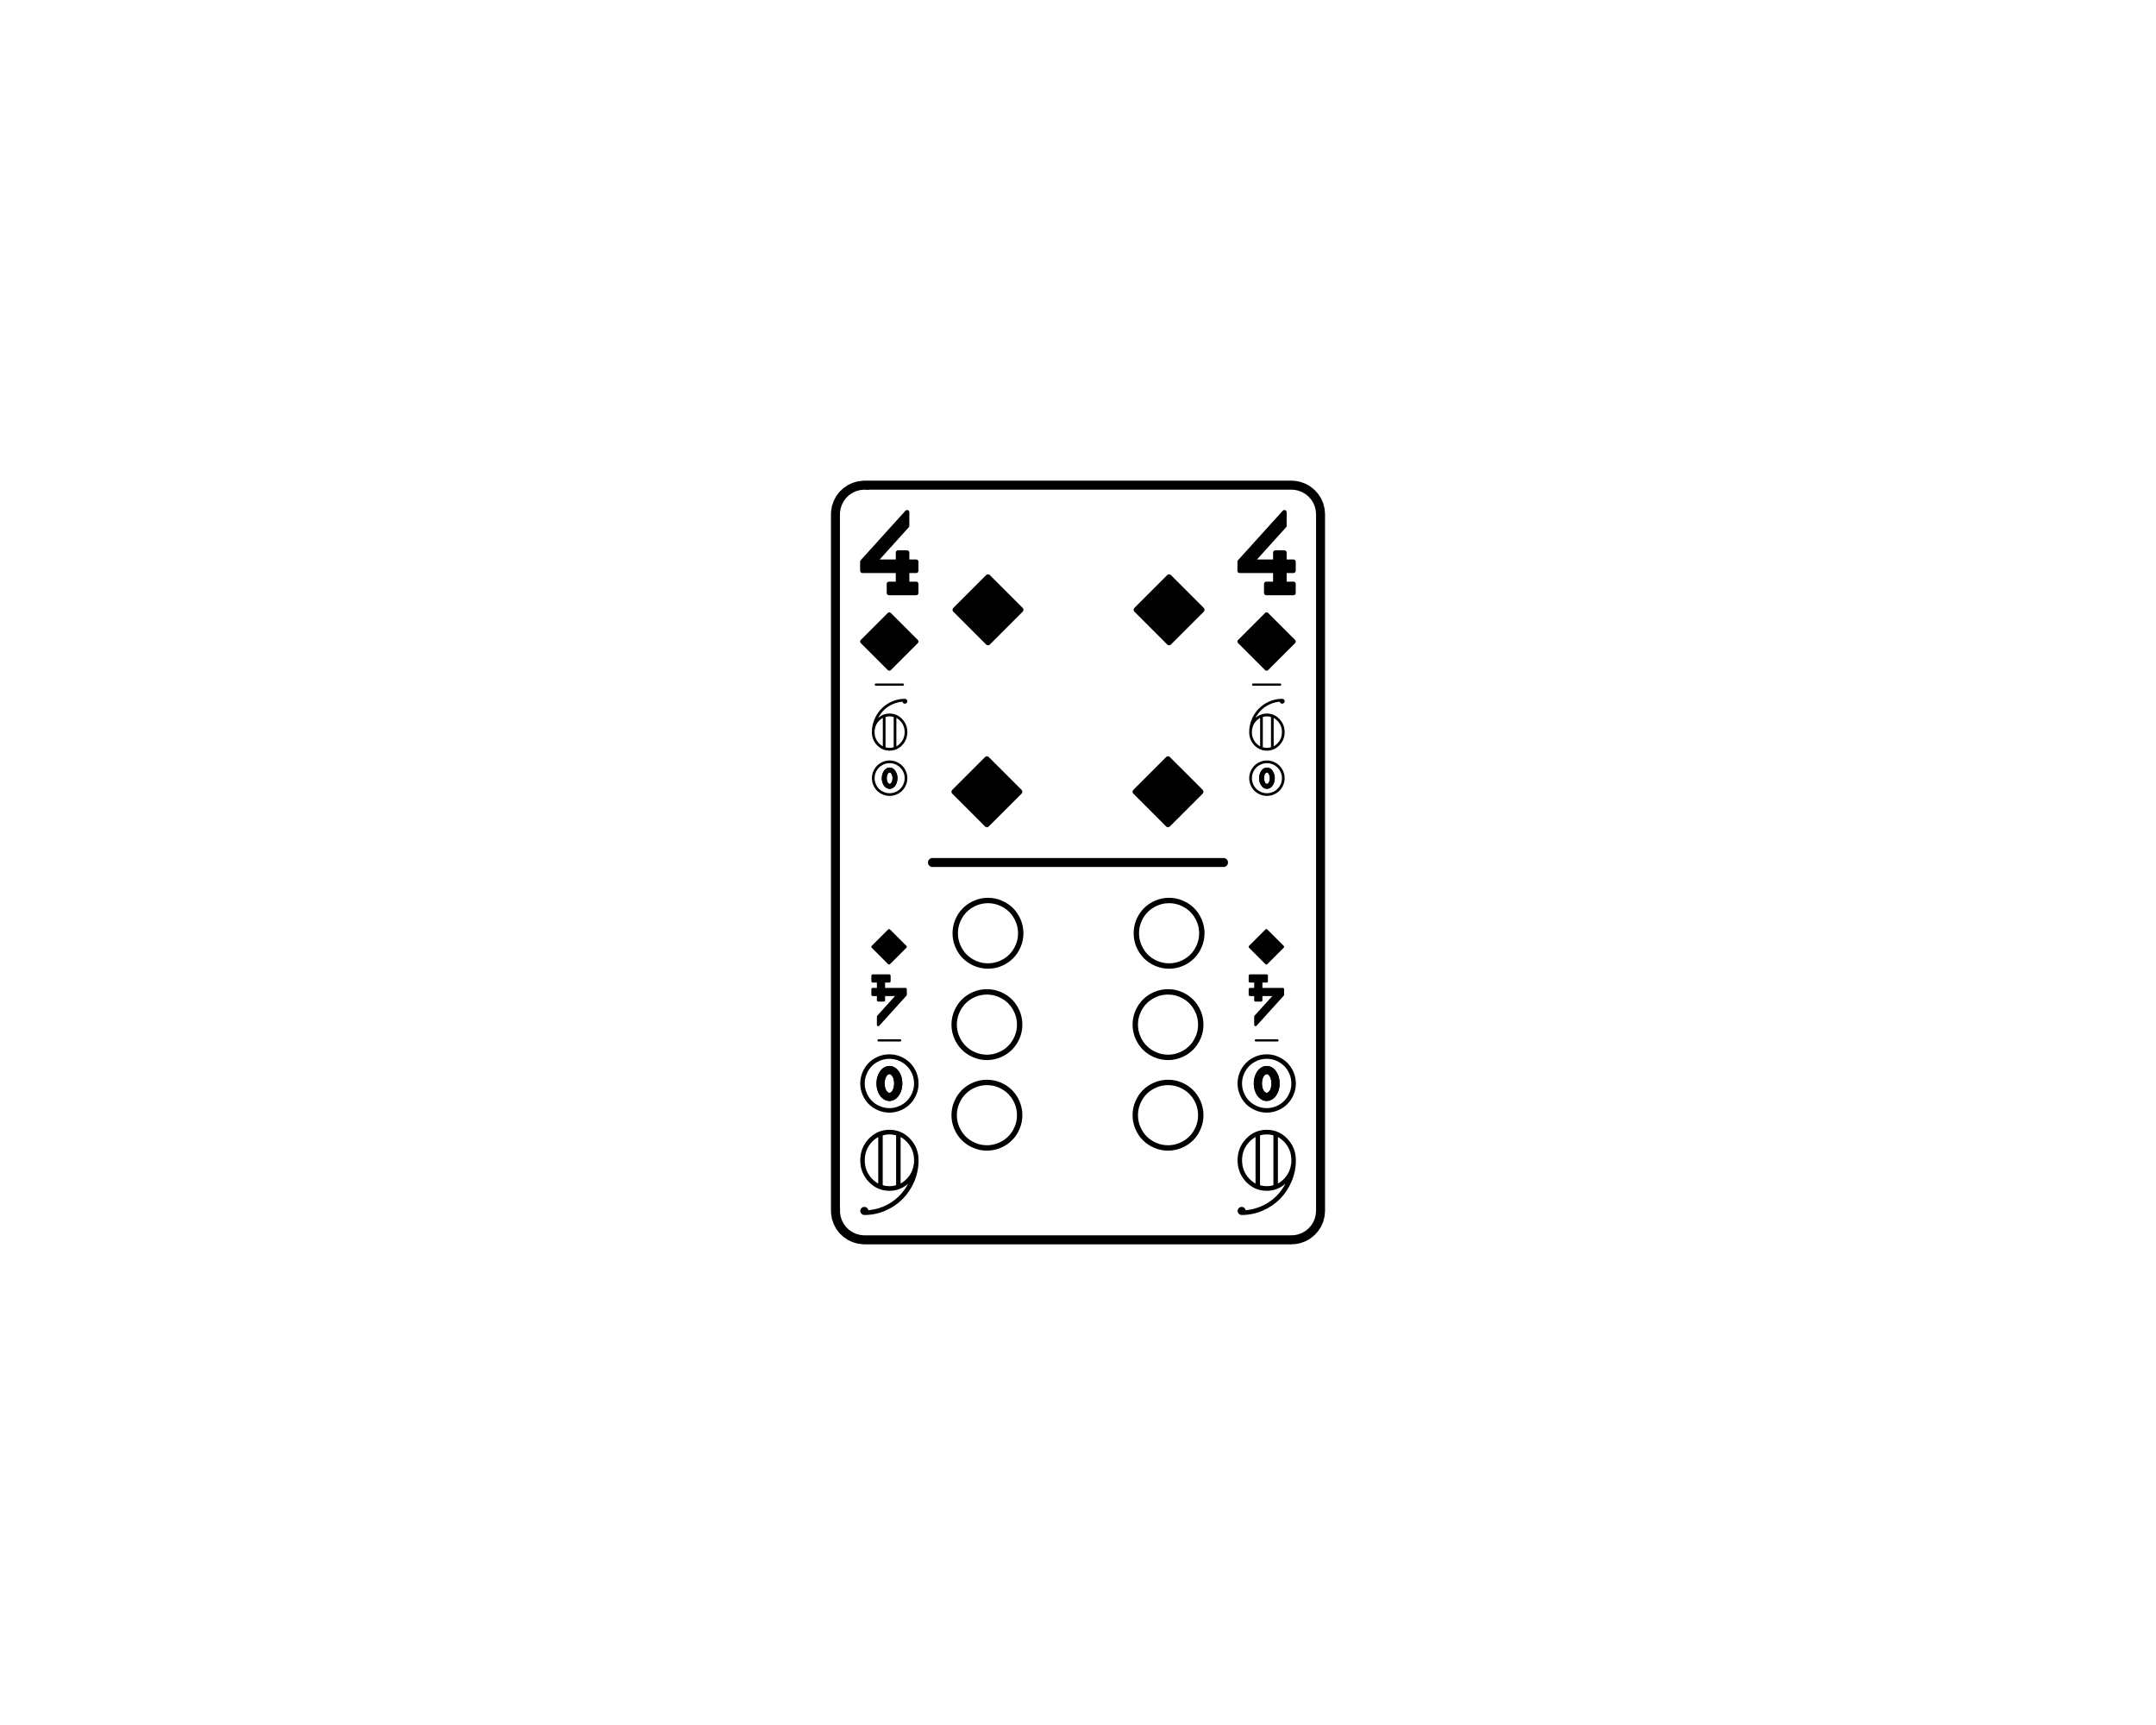
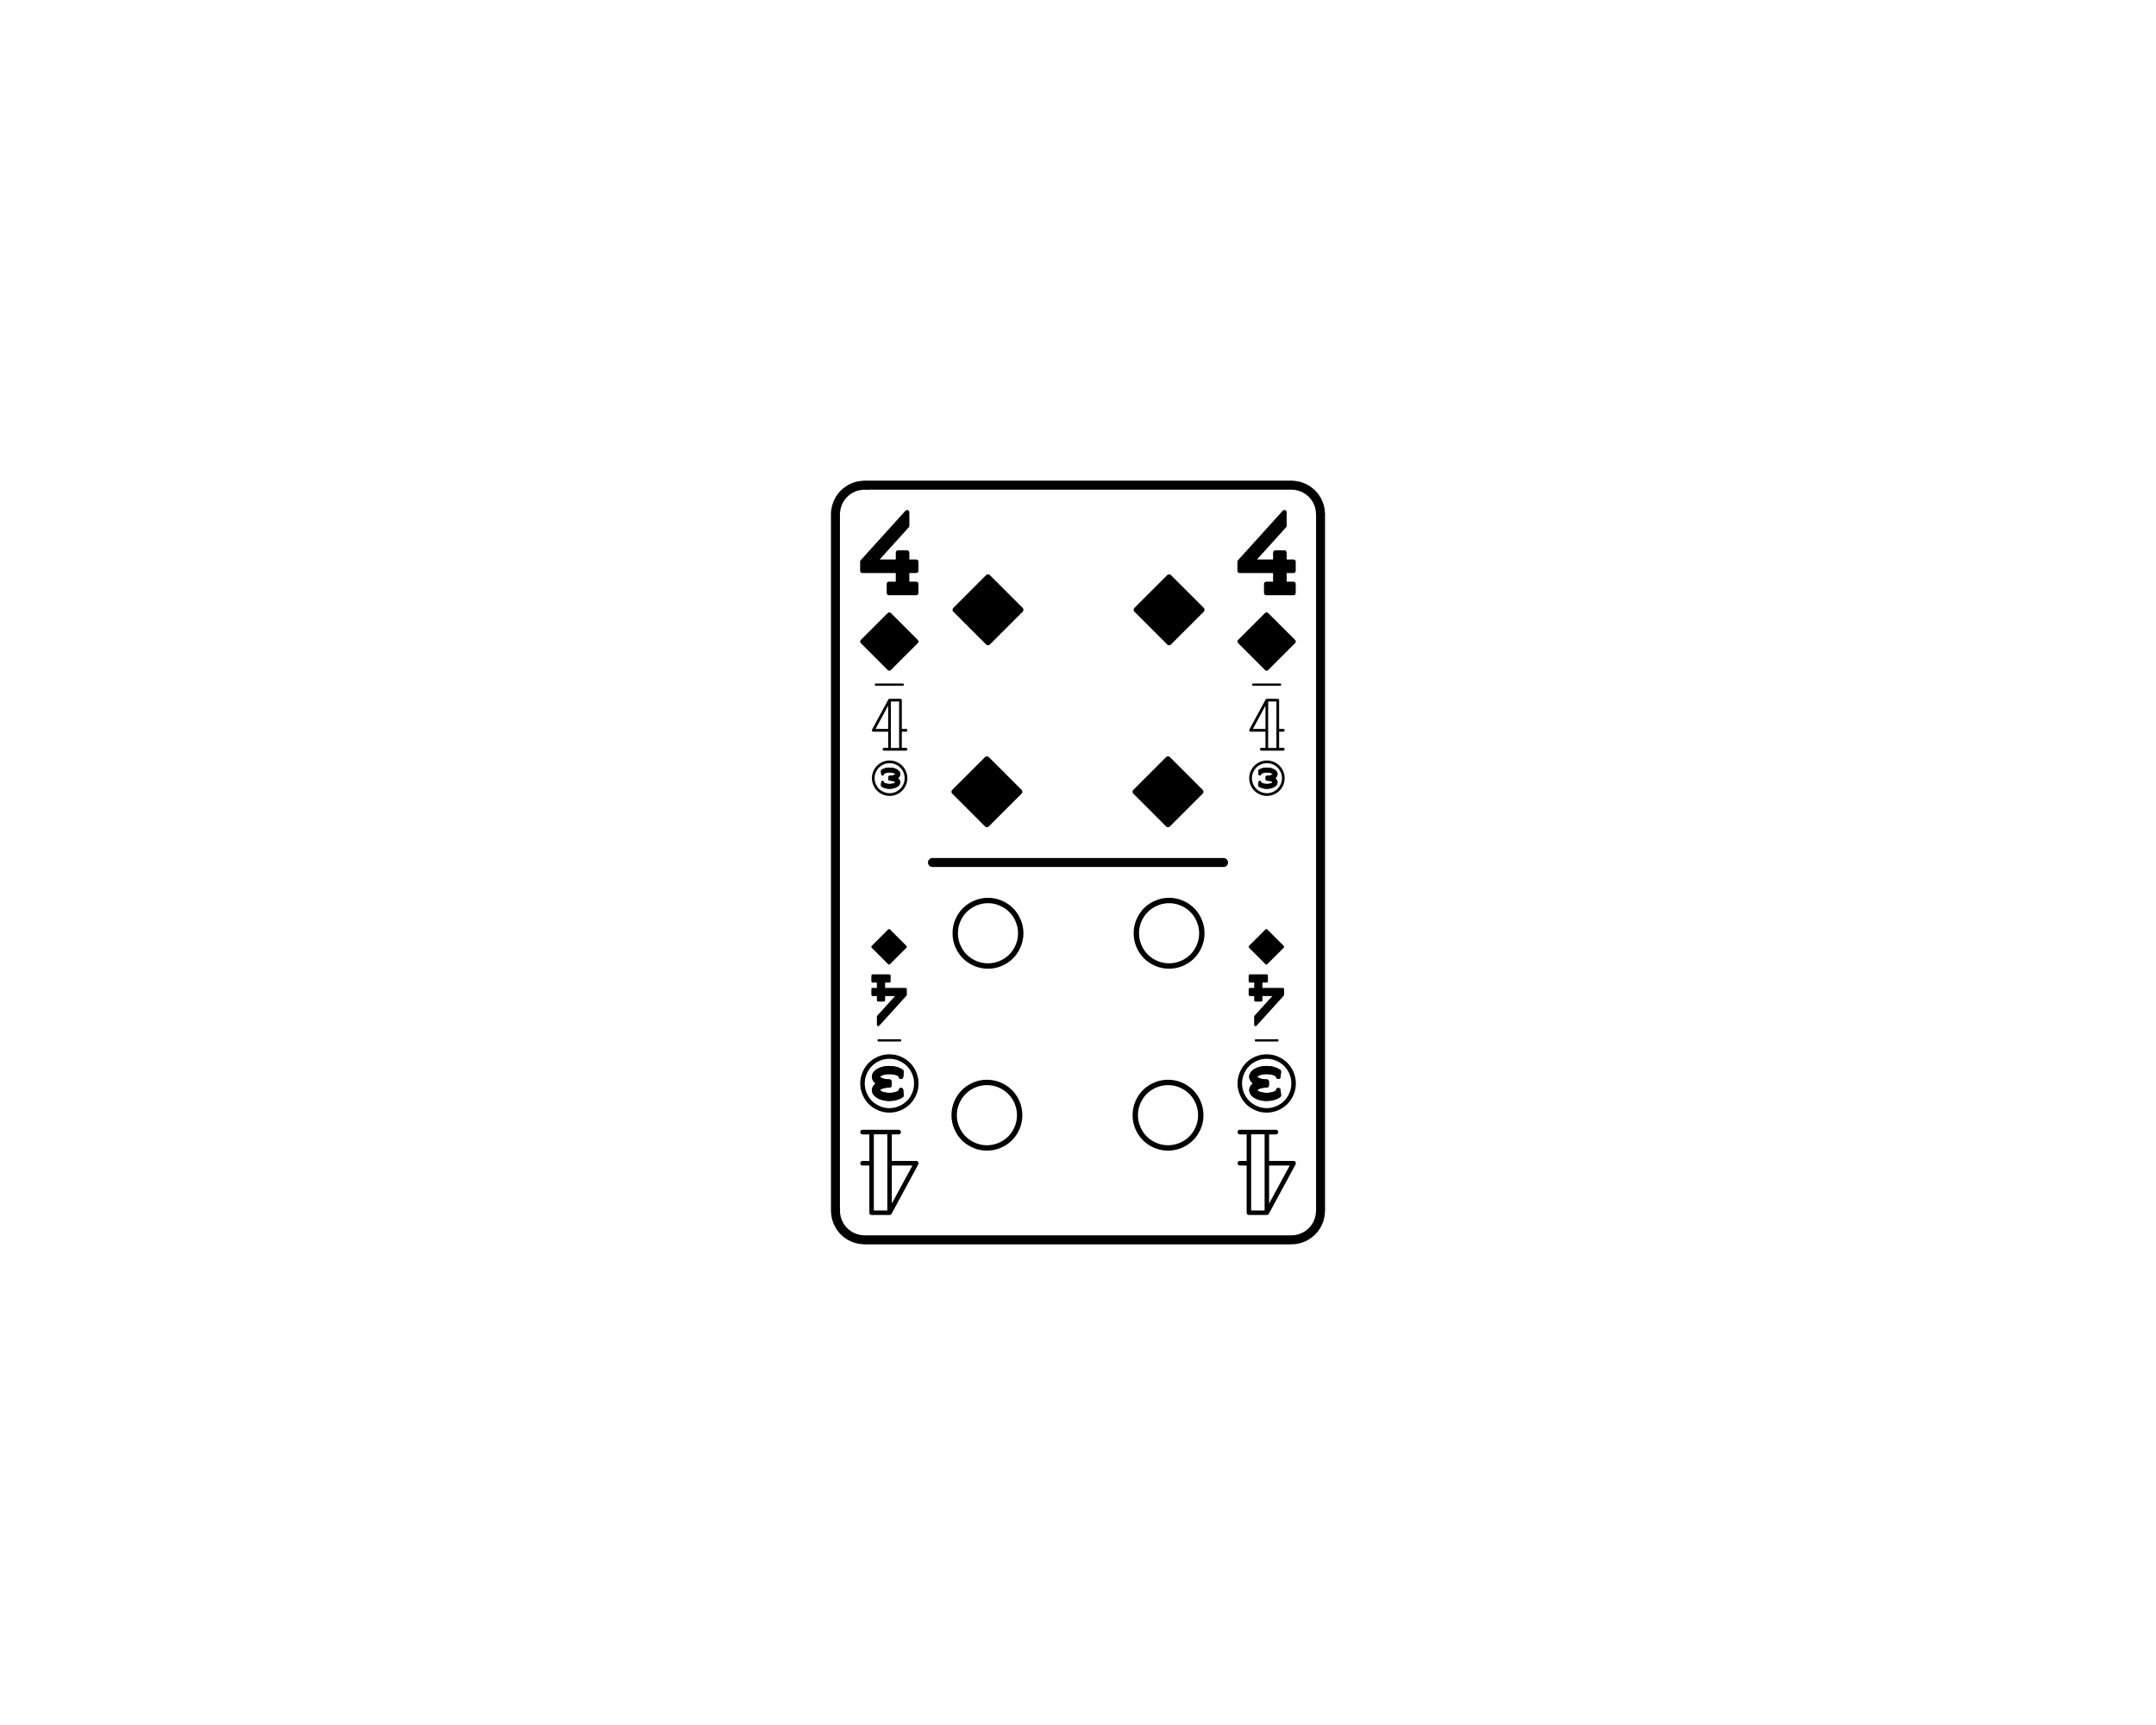
<svg xmlns="http://www.w3.org/2000/svg" width="720.00pt" height="576.00pt" viewBox="0 0 720.00 576.00">
  <g class="svglite">
    <defs>
      <style type="text/css">
    .svglite line, .svglite polyline, .svglite polygon, .svglite path, .svglite rect, .svglite circle {
      fill: none;
      stroke: #000000;
      stroke-linecap: round;
      stroke-linejoin: round;
      stroke-miterlimit: 10.00;
    }
    .svglite text {
      white-space: pre;
    }
    .svglite g.glyphgroup path {
      fill: inherit;
      stroke: none;
    }
  </style>
    </defs>
    <rect width="100%" height="100%" style="stroke: none; fill: #FFFFFF;" />
    <defs>
      <clipPath id="cpMC4wMHw3MjAuMDB8MC4wMHw1NzYuMDA=">
        <rect x="0.00" y="0.00" width="720.00" height="576.00" />
      </clipPath>
    </defs>
    <g clip-path="url(#cpMC4wMHw3MjAuMDB8MC4wMHw1NzYuMDA=)">
      <polygon points="288.72,414.00 431.28,414.00 430.89,413.99 432.45,413.93 433.98,413.62 435.45,413.06 436.80,412.28 438.01,411.29 439.05,410.12 439.89,408.80 440.50,407.36 440.87,405.84 441.00,404.28 441.00,404.28 441.00,171.72 441.00,171.72 440.87,170.16 440.50,168.64 439.89,167.20 439.05,165.88 438.01,164.71 436.80,163.72 435.45,162.94 433.98,162.38 432.45,162.07 431.28,162.00 288.72,162.00 289.89,162.07 288.33,162.01 286.78,162.20 285.27,162.63 283.86,163.30 282.57,164.19 281.44,165.27 280.50,166.52 279.78,167.91 279.28,169.39 279.03,170.94 279.00,171.72 279.00,404.28 279.03,403.50 279.03,405.06 279.28,406.61 279.78,408.09 280.50,409.48 281.44,410.73 282.57,411.81 283.86,412.70 285.27,413.37 286.78,413.80 288.33,413.99 " style="stroke-width: 0.75; stroke: none; fill: #FFFFFF;" />
      <rect x="288.00" y="171.00" width="144.00" height="234.00" style="stroke-width: 0.75; stroke: none; fill: #FFFFFF;" />
      <polyline points="311.40,288.00 408.60,288.00 " style="stroke-width: 3.00;" />
      <path d="M 329.58 275.315 L 318.643 264.377 L 329.58 253.44 L 340.518 264.377 L 329.58 275.315 " style="fill-rule: nonzero; fill: #000000; stroke-width: 1.80;" />
      <path d="M 390.06 275.315 L 379.123 264.377 L 390.06 253.44 L 400.998 264.377 L 390.06 275.315 " style="fill-rule: nonzero; fill: #000000; stroke-width: 1.80;" />
      <path d="M 329.94 192.685 L 340.877 203.623 L 329.94 214.56 L 319.002 203.623 L 329.94 192.685 " style="fill-rule: nonzero; fill: #000000; stroke-width: 1.80;" />
      <path d="M 390.42 192.685 L 401.357 203.623 L 390.42 214.56 L 379.482 203.623 L 390.42 192.685 " style="fill-rule: nonzero; fill: #000000; stroke-width: 1.80;" />
      <path d="M 394.67 321.701 Q 392.654 322.56 390.42 322.56 Q 388.185 322.56 386.154 321.701 Q 384.138 320.826 382.67 319.373 Q 381.217 317.904 380.342 315.888 Q 379.482 313.857 379.482 311.623 Q 379.482 309.388 380.342 307.373 Q 381.217 305.341 382.67 303.888 Q 384.138 302.419 386.154 301.56 Q 388.185 300.685 390.42 300.685 Q 392.654 300.685 394.67 301.56 Q 396.701 302.419 398.154 303.888 Q 399.623 305.341 400.482 307.373 Q 401.357 309.388 401.357 311.623 Q 401.357 313.857 400.482 315.888 Q 399.623 317.904 398.154 319.373 Q 396.701 320.826 394.67 321.701 " style="fill-rule: nonzero; fill: #FFFFFF; stroke-width: 1.80;" />
      <path d="M 334.19 321.701 Q 332.174 322.56 329.94 322.56 Q 327.705 322.56 325.674 321.701 Q 323.658 320.826 322.19 319.373 Q 320.737 317.904 319.862 315.888 Q 319.002 313.857 319.002 311.623 Q 319.002 309.388 319.862 307.373 Q 320.737 305.341 322.19 303.888 Q 323.658 302.419 325.674 301.56 Q 327.705 300.685 329.94 300.685 Q 332.174 300.685 334.19 301.56 Q 336.221 302.419 337.674 303.888 Q 339.143 305.341 340.002 307.373 Q 340.877 309.388 340.877 311.623 Q 340.877 313.857 340.002 315.888 Q 339.143 317.904 337.674 319.373 Q 336.221 320.826 334.19 321.701 " style="fill-rule: nonzero; fill: #FFFFFF; stroke-width: 1.80;" />
-       <path d="M 385.81 332.059 Q 387.826 331.2 390.06 331.2 Q 392.295 331.2 394.326 332.059 Q 396.342 332.934 397.81 334.387 Q 399.263 335.856 400.138 337.872 Q 400.998 339.903 400.998 342.137 Q 400.998 344.372 400.138 346.387 Q 399.263 348.419 397.81 349.872 Q 396.342 351.341 394.326 352.2 Q 392.295 353.075 390.06 353.075 Q 387.826 353.075 385.81 352.2 Q 383.779 351.341 382.326 349.872 Q 380.857 348.419 379.998 346.387 Q 379.123 344.372 379.123 342.137 Q 379.123 339.903 379.998 337.872 Q 380.857 335.856 382.326 334.387 Q 383.779 332.934 385.81 332.059 " style="fill-rule: nonzero; fill: #FFFFFF; stroke-width: 1.80;" />
-       <path d="M 325.33 332.059 Q 327.346 331.2 329.58 331.2 Q 331.815 331.2 333.846 332.059 Q 335.862 332.934 337.33 334.387 Q 338.783 335.856 339.658 337.872 Q 340.518 339.903 340.518 342.137 Q 340.518 344.372 339.658 346.387 Q 338.783 348.419 337.33 349.872 Q 335.862 351.341 333.846 352.2 Q 331.815 353.075 329.58 353.075 Q 327.346 353.075 325.33 352.2 Q 323.299 351.341 321.846 349.872 Q 320.377 348.419 319.518 346.387 Q 318.643 344.372 318.643 342.137 Q 318.643 339.903 319.518 337.872 Q 320.377 335.856 321.846 334.387 Q 323.299 332.934 325.33 332.059 " style="fill-rule: nonzero; fill: #FFFFFF; stroke-width: 1.80;" />
      <path d="M 385.81 362.299 Q 387.826 361.44 390.06 361.44 Q 392.295 361.44 394.326 362.299 Q 396.342 363.174 397.81 364.627 Q 399.263 366.096 400.138 368.112 Q 400.998 370.143 400.998 372.377 Q 400.998 374.612 400.138 376.627 Q 399.263 378.659 397.81 380.112 Q 396.342 381.581 394.326 382.44 Q 392.295 383.315 390.06 383.315 Q 387.826 383.315 385.81 382.44 Q 383.779 381.581 382.326 380.112 Q 380.857 378.659 379.998 376.627 Q 379.123 374.612 379.123 372.377 Q 379.123 370.143 379.998 368.112 Q 380.857 366.096 382.326 364.627 Q 383.779 363.174 385.81 362.299 " style="fill-rule: nonzero; fill: #FFFFFF; stroke-width: 1.80;" />
      <path d="M 325.33 362.299 Q 327.346 361.44 329.58 361.44 Q 331.815 361.44 333.846 362.299 Q 335.862 363.174 337.33 364.627 Q 338.783 366.096 339.658 368.112 Q 340.518 370.143 340.518 372.377 Q 340.518 374.612 339.658 376.627 Q 338.783 378.659 337.33 380.112 Q 335.862 381.581 333.846 382.44 Q 331.815 383.315 329.58 383.315 Q 327.346 383.315 325.33 382.44 Q 323.299 381.581 321.846 380.112 Q 320.377 378.659 319.518 376.627 Q 318.643 374.612 318.643 372.377 Q 318.643 370.143 319.518 368.112 Q 320.377 366.096 321.846 364.627 Q 323.299 363.174 325.33 362.299 " style="fill-rule: nonzero; fill: #FFFFFF; stroke-width: 1.80;" />
      <path d="M 296.984 205.231 L 305.969 214.216 L 296.984 223.2 L 288 214.216 L 296.984 205.231 " style="fill-rule: nonzero; fill: #000000; stroke-width: 1.50;" />
      <path d="M 296.867 198 L 296.867 194.969 L 299.898 194.969 L 299.898 190.594 L 287.992 190.594 L 287.992 187.562 L 302.93 171.047 L 302.93 175.562 L 292.086 187.562 L 299.898 187.562 L 299.898 184.516 L 302.93 184.516 L 302.93 187.562 L 305.961 187.562 L 305.961 190.594 L 302.93 190.594 L 302.93 194.969 L 305.961 194.969 L 305.961 198 L 296.867 198 " style="fill-rule: nonzero; fill: #000000; stroke-width: 1.50;" />
      <polyline points="292.50,228.60 301.50,228.60 " style="stroke-width: 0.75;" />
-       <path d="M 297.812 261.895 Q 297.484 262.207 297.094 262.207 Q 296.703 262.207 296.375 261.895 Q 296.047 261.582 295.859 261.035 Q 295.672 260.488 295.672 259.848 Q 295.672 259.207 295.859 258.66 Q 296.047 258.113 296.375 257.801 Q 296.703 257.488 297.094 257.488 Q 297.484 257.488 297.812 257.801 Q 298.141 258.113 298.328 258.66 Q 298.516 259.207 298.516 259.848 Q 298.516 260.488 298.328 261.035 Q 298.141 261.582 297.812 261.895 Z M 296 262.535 Q 296.5 262.941 297.094 262.941 Q 297.688 262.941 298.188 262.535 Q 298.688 262.113 298.969 261.41 Q 299.266 260.691 299.266 259.848 Q 299.266 259.004 298.969 258.301 Q 298.688 257.582 298.188 257.176 Q 297.688 256.754 297.094 256.754 Q 296.5 256.754 296 257.176 Q 295.516 257.582 295.219 258.301 Q 294.922 259.004 294.922 259.848 Q 294.922 260.691 295.219 261.41 Q 295.516 262.113 296 262.535 Z M 299.219 264.879 Q 298.203 265.316 297.094 265.316 Q 295.984 265.316 294.969 264.879 Q 293.953 264.441 293.219 263.723 Q 292.5 262.988 292.062 261.973 Q 291.625 260.957 291.625 259.848 Q 291.625 258.738 292.062 257.723 Q 292.5 256.707 293.219 255.988 Q 293.953 255.254 294.969 254.816 Q 295.984 254.379 297.094 254.379 Q 298.203 254.379 299.219 254.816 Q 300.234 255.254 300.953 255.988 Q 301.688 256.707 302.125 257.723 Q 302.562 258.738 302.562 259.848 Q 302.562 260.957 302.125 261.973 Q 301.688 262.988 300.953 263.723 Q 300.234 264.441 299.219 264.879 " style="fill-rule: nonzero; fill: #FFFFFF; stroke-width: 0.90;" />
-       <path d="M 296.375 261.895 Q 296.703 262.207 297.094 262.207 Q 297.484 262.207 297.812 261.895 Q 298.141 261.582 298.328 261.035 Q 298.516 260.488 298.516 259.848 Q 298.516 259.207 298.328 258.66 Q 298.141 258.113 297.812 257.801 Q 297.484 257.488 297.094 257.488 Q 296.703 257.488 296.375 257.801 Q 296.047 258.113 295.859 258.66 Q 295.672 259.207 295.672 259.848 Q 295.672 260.488 295.859 261.035 Q 296.047 261.582 296.375 261.895 Z M 298.188 262.535 Q 297.688 262.941 297.094 262.941 Q 296.5 262.941 296 262.535 Q 295.516 262.113 295.219 261.41 Q 294.922 260.691 294.922 259.848 Q 294.922 259.004 295.219 258.301 Q 295.516 257.582 296 257.176 Q 296.5 256.754 297.094 256.754 Q 297.688 256.754 298.188 257.176 Q 298.688 257.582 298.969 258.301 Q 299.266 259.004 299.266 259.848 Q 299.266 260.691 298.969 261.41 Q 298.688 262.113 298.188 262.535 " style="fill-rule: nonzero; fill: #000000; stroke-width: 0.90;" />
-       <path d="M 302.445 234.419 Q 302.336 234.528 302.18 234.528 Q 302.039 234.528 301.93 234.419 Q 301.82 234.309 301.82 234.169 Q 301.82 233.919 302.055 233.825 Q 300.023 233.841 298.18 234.622 Q 296.336 235.387 294.961 236.7 Q 293.602 237.997 292.711 239.794 Q 291.836 241.591 291.68 243.591 Q 291.977 241.497 293.508 240.106 Q 295.055 238.716 297.086 238.716 Q 299.352 238.716 300.945 240.403 Q 302.555 242.075 302.555 244.466 Q 302.555 246.841 300.945 248.528 Q 299.352 250.2 297.086 250.2 Q 294.82 250.2 293.211 248.528 Q 291.617 246.841 291.617 244.45 Q 291.617 242.278 292.461 240.309 Q 293.305 238.341 294.711 236.919 Q 296.133 235.481 298.086 234.637 Q 300.039 233.794 302.18 233.794 Q 302.336 233.794 302.445 233.903 Q 302.555 234.012 302.555 234.169 Q 302.555 234.309 302.445 234.419 Z M 295.273 249.841 Q 296.148 250.169 297.086 250.169 Q 298.023 250.169 298.898 249.841 L 298.898 239.075 Q 298.023 238.747 297.086 238.747 Q 296.148 238.747 295.273 239.075 L 295.273 249.841 " style="fill-rule: nonzero; fill: #FFFFFF; stroke-width: 0.90;" />
+       <path d="M 299 259.848 Q 299.562 259.613 299.875 259.254 Q 300.188 258.895 300.188 258.488 Q 300.188 258.02 299.766 257.629 Q 299.359 257.223 298.641 256.988 Q 297.938 256.754 297.094 256.754 Q 296.359 256.754 295.703 256.941 Q 295.062 257.113 294.641 257.441 L 294.734 258.488 Q 294.734 258.207 295.047 257.988 Q 295.359 257.754 295.906 257.629 Q 296.453 257.488 297.094 257.488 Q 297.734 257.488 298.266 257.629 Q 298.812 257.754 299.125 257.988 Q 299.453 258.207 299.453 258.488 Q 299.453 258.754 299.125 258.988 Q 298.812 259.207 298.266 259.348 Q 297.734 259.473 297.094 259.473 L 297.094 260.223 Q 297.734 260.223 298.266 260.363 Q 298.812 260.488 299.125 260.723 Q 299.453 260.941 299.453 261.223 Q 299.453 261.488 299.125 261.723 Q 298.812 261.941 298.266 262.082 Q 297.734 262.207 297.094 262.207 Q 296.453 262.207 295.906 262.082 Q 295.359 261.941 295.047 261.723 Q 294.734 261.488 294.734 261.207 L 294.641 262.254 Q 295.062 262.582 295.703 262.77 Q 296.359 262.941 297.094 262.941 Q 297.938 262.941 298.641 262.707 Q 299.359 262.473 299.766 262.082 Q 300.188 261.676 300.188 261.207 Q 300.188 260.801 299.875 260.441 Q 299.562 260.082 299 259.848 Z M 299.219 264.879 Q 298.203 265.316 297.094 265.316 Q 295.984 265.316 294.969 264.879 Q 293.953 264.441 293.219 263.723 Q 292.5 262.988 292.062 261.973 Q 291.625 260.957 291.625 259.848 Q 291.625 258.738 292.062 257.723 Q 292.5 256.707 293.219 255.988 Q 293.953 255.254 294.969 254.816 Q 295.984 254.379 297.094 254.379 Q 298.203 254.379 299.219 254.816 Q 300.234 255.254 300.953 255.988 Q 301.688 256.707 302.125 257.723 Q 302.562 258.738 302.562 259.848 Q 302.562 260.957 302.125 261.973 Q 301.688 262.988 300.953 263.723 Q 300.234 264.441 299.219 264.879 " style="fill-rule: nonzero; fill: #FFFFFF; stroke-width: 0.90;" />
+       <path d="M 299 259.848 Q 299.562 260.082 299.875 260.441 Q 300.188 260.801 300.188 261.207 Q 300.188 261.676 299.766 262.082 Q 299.359 262.473 298.641 262.707 Q 297.938 262.941 297.094 262.941 Q 296.359 262.941 295.703 262.77 Q 295.062 262.582 294.641 262.254 L 294.734 261.207 Q 294.734 261.488 295.047 261.723 Q 295.359 261.941 295.906 262.082 Q 296.453 262.207 297.094 262.207 Q 297.734 262.207 298.266 262.082 Q 298.812 261.941 299.125 261.723 Q 299.453 261.488 299.453 261.223 Q 299.453 260.941 299.125 260.723 Q 298.812 260.488 298.266 260.363 Q 297.734 260.223 297.094 260.223 L 297.094 259.473 Q 297.734 259.473 298.266 259.348 Q 298.812 259.207 299.125 258.988 Q 299.453 258.754 299.453 258.488 Q 299.453 258.207 299.125 257.988 Q 298.812 257.754 298.266 257.629 Q 297.734 257.488 297.094 257.488 Q 296.453 257.488 295.906 257.629 Q 295.359 257.754 295.047 257.988 Q 294.734 258.207 294.734 258.488 L 294.641 257.441 Q 295.062 257.113 295.703 256.941 Q 296.359 256.754 297.094 256.754 Q 297.938 256.754 298.641 256.988 Q 299.359 257.223 299.766 257.629 Q 300.188 258.02 300.188 258.488 Q 300.188 258.895 299.875 259.254 Q 299.562 259.613 299 259.848 " style="fill-rule: nonzero; fill: #000000; stroke-width: 0.90;" />
+       <path d="M 295.211 250.2 L 295.211 250.169 L 297.055 250.169 L 297.055 243.872 L 291.617 243.872 L 291.617 243.841 L 297.055 233.794 L 300.711 233.794 L 300.711 243.841 L 302.555 243.841 L 302.555 243.872 L 300.711 243.872 L 300.711 250.169 L 302.555 250.169 L 302.555 250.2 L 295.211 250.2 Z M 291.648 243.841 L 297.055 243.841 L 297.055 233.841 L 291.648 243.841 " style="fill-rule: nonzero; fill: #FFFFFF; stroke-width: 0.90;" />
      <path d="M 422.984 205.231 L 431.969 214.216 L 422.984 223.2 L 414 214.216 L 422.984 205.231 " style="fill-rule: nonzero; fill: #000000; stroke-width: 1.50;" />
      <path d="M 422.867 198 L 422.867 194.969 L 425.898 194.969 L 425.898 190.594 L 413.992 190.594 L 413.992 187.562 L 428.93 171.047 L 428.93 175.562 L 418.086 187.562 L 425.898 187.562 L 425.898 184.516 L 428.93 184.516 L 428.93 187.562 L 431.961 187.562 L 431.961 190.594 L 428.93 190.594 L 428.93 194.969 L 431.961 194.969 L 431.961 198 L 422.867 198 " style="fill-rule: nonzero; fill: #000000; stroke-width: 1.50;" />
      <polyline points="418.50,228.60 427.50,228.60 " style="stroke-width: 0.75;" />
-       <path d="M 423.812 261.895 Q 423.484 262.207 423.094 262.207 Q 422.703 262.207 422.375 261.895 Q 422.047 261.582 421.859 261.035 Q 421.672 260.488 421.672 259.848 Q 421.672 259.207 421.859 258.66 Q 422.047 258.113 422.375 257.801 Q 422.703 257.488 423.094 257.488 Q 423.484 257.488 423.812 257.801 Q 424.141 258.113 424.328 258.66 Q 424.516 259.207 424.516 259.848 Q 424.516 260.488 424.328 261.035 Q 424.141 261.582 423.812 261.895 Z M 422 262.535 Q 422.5 262.941 423.094 262.941 Q 423.688 262.941 424.188 262.535 Q 424.688 262.113 424.969 261.41 Q 425.266 260.691 425.266 259.848 Q 425.266 259.004 424.969 258.301 Q 424.688 257.582 424.188 257.176 Q 423.688 256.754 423.094 256.754 Q 422.5 256.754 422 257.176 Q 421.516 257.582 421.219 258.301 Q 420.922 259.004 420.922 259.848 Q 420.922 260.691 421.219 261.41 Q 421.516 262.113 422 262.535 Z M 425.219 264.879 Q 424.203 265.316 423.094 265.316 Q 421.984 265.316 420.969 264.879 Q 419.953 264.441 419.219 263.723 Q 418.5 262.988 418.062 261.973 Q 417.625 260.957 417.625 259.848 Q 417.625 258.738 418.062 257.723 Q 418.5 256.707 419.219 255.988 Q 419.953 255.254 420.969 254.816 Q 421.984 254.379 423.094 254.379 Q 424.203 254.379 425.219 254.816 Q 426.234 255.254 426.953 255.988 Q 427.688 256.707 428.125 257.723 Q 428.562 258.738 428.562 259.848 Q 428.562 260.957 428.125 261.973 Q 427.688 262.988 426.953 263.723 Q 426.234 264.441 425.219 264.879 " style="fill-rule: nonzero; fill: #FFFFFF; stroke-width: 0.90;" />
-       <path d="M 422.375 261.895 Q 422.703 262.207 423.094 262.207 Q 423.484 262.207 423.812 261.895 Q 424.141 261.582 424.328 261.035 Q 424.516 260.488 424.516 259.848 Q 424.516 259.207 424.328 258.66 Q 424.141 258.113 423.812 257.801 Q 423.484 257.488 423.094 257.488 Q 422.703 257.488 422.375 257.801 Q 422.047 258.113 421.859 258.66 Q 421.672 259.207 421.672 259.848 Q 421.672 260.488 421.859 261.035 Q 422.047 261.582 422.375 261.895 Z M 424.188 262.535 Q 423.688 262.941 423.094 262.941 Q 422.5 262.941 422 262.535 Q 421.516 262.113 421.219 261.41 Q 420.922 260.691 420.922 259.848 Q 420.922 259.004 421.219 258.301 Q 421.516 257.582 422 257.176 Q 422.5 256.754 423.094 256.754 Q 423.688 256.754 424.188 257.176 Q 424.688 257.582 424.969 258.301 Q 425.266 259.004 425.266 259.848 Q 425.266 260.691 424.969 261.41 Q 424.688 262.113 424.188 262.535 " style="fill-rule: nonzero; fill: #000000; stroke-width: 0.90;" />
-       <path d="M 428.445 234.419 Q 428.336 234.528 428.18 234.528 Q 428.039 234.528 427.93 234.419 Q 427.82 234.309 427.82 234.169 Q 427.82 233.919 428.055 233.825 Q 426.023 233.841 424.18 234.622 Q 422.336 235.387 420.961 236.7 Q 419.602 237.997 418.711 239.794 Q 417.836 241.591 417.68 243.591 Q 417.977 241.497 419.508 240.106 Q 421.055 238.716 423.086 238.716 Q 425.352 238.716 426.945 240.403 Q 428.555 242.075 428.555 244.466 Q 428.555 246.841 426.945 248.528 Q 425.352 250.2 423.086 250.2 Q 420.82 250.2 419.211 248.528 Q 417.617 246.841 417.617 244.45 Q 417.617 242.278 418.461 240.309 Q 419.305 238.341 420.711 236.919 Q 422.133 235.481 424.086 234.637 Q 426.039 233.794 428.18 233.794 Q 428.336 233.794 428.445 233.903 Q 428.555 234.012 428.555 234.169 Q 428.555 234.309 428.445 234.419 Z M 421.273 249.841 Q 422.148 250.169 423.086 250.169 Q 424.023 250.169 424.898 249.841 L 424.898 239.075 Q 424.023 238.747 423.086 238.747 Q 422.148 238.747 421.273 239.075 L 421.273 249.841 " style="fill-rule: nonzero; fill: #FFFFFF; stroke-width: 0.90;" />
-       <path d="M 421.844 358.425 Q 422.375 357.909 423.016 357.909 Q 423.656 357.909 424.203 358.425 Q 424.734 358.941 425.047 359.831 Q 425.359 360.722 425.359 361.784 Q 425.359 362.847 425.047 363.738 Q 424.734 364.628 424.203 365.144 Q 423.656 365.659 423.016 365.659 Q 422.375 365.659 421.844 365.144 Q 421.297 364.628 420.984 363.738 Q 420.672 362.847 420.672 361.784 Q 420.672 360.722 420.984 359.831 Q 421.297 358.941 421.844 358.425 Z M 424.812 357.363 Q 423.984 356.691 423.016 356.691 Q 422.047 356.691 421.234 357.363 Q 420.406 358.05 419.938 359.222 Q 419.453 360.409 419.453 361.784 Q 419.453 363.159 419.938 364.331 Q 420.406 365.519 421.234 366.191 Q 422.047 366.878 423.016 366.878 Q 423.984 366.878 424.812 366.191 Q 425.625 365.519 426.109 364.331 Q 426.578 363.159 426.578 361.784 Q 426.578 360.409 426.109 359.222 Q 425.625 358.05 424.812 357.363 Z M 419.531 353.503 Q 421.188 352.8 423.016 352.8 Q 424.844 352.8 426.516 353.503 Q 428.172 354.222 429.375 355.425 Q 430.578 356.628 431.297 358.284 Q 432 359.956 432 361.784 Q 432 363.613 431.297 365.269 Q 430.578 366.941 429.375 368.144 Q 428.172 369.347 426.516 370.05 Q 424.844 370.769 423.016 370.769 Q 421.188 370.769 419.531 370.05 Q 417.859 369.347 416.656 368.144 Q 415.453 366.941 414.75 365.269 Q 414.031 363.613 414.031 361.784 Q 414.031 359.956 414.75 358.284 Q 415.453 356.628 416.656 355.425 Q 417.859 354.222 419.531 353.503 " style="fill-rule: nonzero; fill: #FFFFFF; stroke-width: 1.50;" />
-       <path d="M 424.203 358.425 Q 423.656 357.909 423.016 357.909 Q 422.375 357.909 421.844 358.425 Q 421.297 358.941 420.984 359.831 Q 420.672 360.722 420.672 361.784 Q 420.672 362.847 420.984 363.738 Q 421.297 364.628 421.844 365.144 Q 422.375 365.659 423.016 365.659 Q 423.656 365.659 424.203 365.144 Q 424.734 364.628 425.047 363.738 Q 425.359 362.847 425.359 361.784 Q 425.359 360.722 425.047 359.831 Q 424.734 358.941 424.203 358.425 Z M 421.234 357.363 Q 422.047 356.691 423.016 356.691 Q 423.984 356.691 424.812 357.363 Q 425.625 358.05 426.109 359.222 Q 426.578 360.409 426.578 361.784 Q 426.578 363.159 426.109 364.331 Q 425.625 365.519 424.812 366.191 Q 423.984 366.878 423.016 366.878 Q 422.047 366.878 421.234 366.191 Q 420.406 365.519 419.938 364.331 Q 419.453 363.159 419.453 361.784 Q 419.453 360.409 419.938 359.222 Q 420.406 358.05 421.234 357.363 " style="fill-rule: nonzero; fill: #000000; stroke-width: 1.50;" />
-       <path d="M 414.227 403.906 Q 414.398 403.734 414.648 403.734 Q 414.898 403.734 415.086 403.906 Q 415.258 404.094 415.258 404.344 Q 415.258 404.75 414.867 404.906 Q 418.195 404.859 421.227 403.594 Q 424.258 402.328 426.508 400.172 Q 428.758 398.031 430.211 395.094 Q 431.648 392.156 431.898 388.844 Q 431.43 392.281 428.898 394.578 Q 426.367 396.875 423.023 396.875 Q 419.289 396.875 416.664 394.109 Q 414.039 391.344 414.039 387.438 Q 414.039 383.531 416.664 380.766 Q 419.289 378 423.023 378 Q 426.758 378 429.383 380.766 Q 432.008 383.531 432.008 387.438 Q 432.008 391 430.633 394.234 Q 429.242 397.469 426.93 399.812 Q 424.602 402.172 421.383 403.562 Q 418.164 404.953 414.648 404.953 Q 414.398 404.953 414.227 404.766 Q 414.039 404.594 414.039 404.344 Q 414.039 404.094 414.227 403.906 Z M 426.008 378.578 Q 424.57 378.047 423.023 378.047 Q 421.477 378.047 420.039 378.578 L 420.039 396.281 Q 421.477 396.828 423.023 396.828 Q 424.57 396.828 426.008 396.281 L 426.008 378.578 " style="fill-rule: nonzero; fill: #FFFFFF; stroke-width: 1.50;" />
+       <path d="M 425 259.848 Q 425.562 259.613 425.875 259.254 Q 426.188 258.895 426.188 258.488 Q 426.188 258.02 425.766 257.629 Q 425.359 257.223 424.641 256.988 Q 423.938 256.754 423.094 256.754 Q 422.359 256.754 421.703 256.941 Q 421.062 257.113 420.641 257.441 L 420.734 258.488 Q 420.734 258.207 421.047 257.988 Q 421.359 257.754 421.906 257.629 Q 422.453 257.488 423.094 257.488 Q 423.734 257.488 424.266 257.629 Q 424.812 257.754 425.125 257.988 Q 425.453 258.207 425.453 258.488 Q 425.453 258.754 425.125 258.988 Q 424.812 259.207 424.266 259.348 Q 423.734 259.473 423.094 259.473 L 423.094 260.223 Q 423.734 260.223 424.266 260.363 Q 424.812 260.488 425.125 260.723 Q 425.453 260.941 425.453 261.223 Q 425.453 261.488 425.125 261.723 Q 424.812 261.941 424.266 262.082 Q 423.734 262.207 423.094 262.207 Q 422.453 262.207 421.906 262.082 Q 421.359 261.941 421.047 261.723 Q 420.734 261.488 420.734 261.207 L 420.641 262.254 Q 421.062 262.582 421.703 262.77 Q 422.359 262.941 423.094 262.941 Q 423.938 262.941 424.641 262.707 Q 425.359 262.473 425.766 262.082 Q 426.188 261.676 426.188 261.207 Q 426.188 260.801 425.875 260.441 Q 425.562 260.082 425 259.848 Z M 425.219 264.879 Q 424.203 265.316 423.094 265.316 Q 421.984 265.316 420.969 264.879 Q 419.953 264.441 419.219 263.723 Q 418.5 262.988 418.062 261.973 Q 417.625 260.957 417.625 259.848 Q 417.625 258.738 418.062 257.723 Q 418.5 256.707 419.219 255.988 Q 419.953 255.254 420.969 254.816 Q 421.984 254.379 423.094 254.379 Q 424.203 254.379 425.219 254.816 Q 426.234 255.254 426.953 255.988 Q 427.688 256.707 428.125 257.723 Q 428.562 258.738 428.562 259.848 Q 428.562 260.957 428.125 261.973 Q 427.688 262.988 426.953 263.723 Q 426.234 264.441 425.219 264.879 " style="fill-rule: nonzero; fill: #FFFFFF; stroke-width: 0.90;" />
+       <path d="M 425 259.848 Q 425.562 260.082 425.875 260.441 Q 426.188 260.801 426.188 261.207 Q 426.188 261.676 425.766 262.082 Q 425.359 262.473 424.641 262.707 Q 423.938 262.941 423.094 262.941 Q 422.359 262.941 421.703 262.77 Q 421.062 262.582 420.641 262.254 L 420.734 261.207 Q 420.734 261.488 421.047 261.723 Q 421.359 261.941 421.906 262.082 Q 422.453 262.207 423.094 262.207 Q 423.734 262.207 424.266 262.082 Q 424.812 261.941 425.125 261.723 Q 425.453 261.488 425.453 261.223 Q 425.453 260.941 425.125 260.723 Q 424.812 260.488 424.266 260.363 Q 423.734 260.223 423.094 260.223 L 423.094 259.473 Q 423.734 259.473 424.266 259.348 Q 424.812 259.207 425.125 258.988 Q 425.453 258.754 425.453 258.488 Q 425.453 258.207 425.125 257.988 Q 424.812 257.754 424.266 257.629 Q 423.734 257.488 423.094 257.488 Q 422.453 257.488 421.906 257.629 Q 421.359 257.754 421.047 257.988 Q 420.734 258.207 420.734 258.488 L 420.641 257.441 Q 421.062 257.113 421.703 256.941 Q 422.359 256.754 423.094 256.754 Q 423.938 256.754 424.641 256.988 Q 425.359 257.223 425.766 257.629 Q 426.188 258.02 426.188 258.488 Q 426.188 258.895 425.875 259.254 Q 425.562 259.613 425 259.848 " style="fill-rule: nonzero; fill: #000000; stroke-width: 0.90;" />
+       <path d="M 421.211 250.2 L 421.211 250.169 L 423.055 250.169 L 423.055 243.872 L 417.617 243.872 L 417.617 243.841 L 423.055 233.794 L 426.711 233.794 L 426.711 243.841 L 428.555 243.841 L 428.555 243.872 L 426.711 243.872 L 426.711 250.169 L 428.555 250.169 L 428.555 250.2 L 421.211 250.2 Z M 417.648 243.841 L 423.055 243.841 L 423.055 233.841 L 417.648 243.841 " style="fill-rule: nonzero; fill: #FFFFFF; stroke-width: 0.90;" />
+       <path d="M 419.875 361.784 Q 418.969 362.175 418.453 362.769 Q 417.938 363.363 417.938 364.019 Q 417.938 364.8 418.625 365.456 Q 419.297 366.113 420.469 366.488 Q 421.641 366.878 423.016 366.878 Q 424.234 366.878 425.297 366.566 Q 426.344 366.269 427.062 365.753 L 426.891 364.019 Q 426.891 364.472 426.375 364.847 Q 425.859 365.222 424.969 365.441 Q 424.078 365.659 423.031 365.659 Q 421.969 365.659 421.078 365.441 Q 420.188 365.222 419.672 364.847 Q 419.156 364.472 419.156 364.019 Q 419.156 363.581 419.672 363.206 Q 420.188 362.831 421.078 362.613 Q 421.969 362.394 423.016 362.394 L 423.016 361.175 Q 421.969 361.175 421.078 360.956 Q 420.188 360.738 419.672 360.363 Q 419.156 359.988 419.156 359.534 Q 419.156 359.097 419.672 358.722 Q 420.188 358.347 421.078 358.128 Q 421.969 357.909 423.031 357.909 Q 424.078 357.909 424.969 358.128 Q 425.859 358.347 426.375 358.722 Q 426.891 359.097 426.891 359.55 L 427.062 357.816 Q 426.344 357.3 425.297 356.988 Q 424.234 356.691 423.016 356.691 Q 421.641 356.691 420.469 357.066 Q 419.297 357.456 418.609 358.113 Q 417.922 358.769 417.922 359.55 Q 417.922 360.206 418.453 360.8 Q 418.969 361.394 419.875 361.784 Z M 419.531 353.503 Q 421.188 352.8 423.016 352.8 Q 424.844 352.8 426.516 353.503 Q 428.172 354.222 429.375 355.425 Q 430.578 356.628 431.297 358.284 Q 432 359.956 432 361.784 Q 432 363.613 431.297 365.269 Q 430.578 366.941 429.375 368.144 Q 428.172 369.347 426.516 370.05 Q 424.844 370.769 423.016 370.769 Q 421.188 370.769 419.531 370.05 Q 417.859 369.347 416.656 368.144 Q 415.453 366.941 414.75 365.269 Q 414.031 363.613 414.031 361.784 Q 414.031 359.956 414.75 358.284 Q 415.453 356.628 416.656 355.425 Q 417.859 354.222 419.531 353.503 " style="fill-rule: nonzero; fill: #FFFFFF; stroke-width: 1.50;" />
+       <path d="M 419.875 361.784 Q 418.969 361.394 418.453 360.8 Q 417.922 360.206 417.922 359.55 Q 417.922 358.769 418.609 358.113 Q 419.297 357.456 420.469 357.066 Q 421.641 356.691 423.016 356.691 Q 424.234 356.691 425.297 356.988 Q 426.344 357.3 427.062 357.816 L 426.891 359.55 Q 426.891 359.097 426.375 358.722 Q 425.859 358.347 424.969 358.128 Q 424.078 357.909 423.031 357.909 Q 421.969 357.909 421.078 358.128 Q 420.188 358.347 419.672 358.722 Q 419.156 359.097 419.156 359.534 Q 419.156 359.988 419.672 360.363 Q 420.188 360.738 421.078 360.956 Q 421.969 361.175 423.016 361.175 L 423.016 362.394 Q 421.969 362.394 421.078 362.613 Q 420.188 362.831 419.672 363.206 Q 419.156 363.581 419.156 364.019 Q 419.156 364.472 419.672 364.847 Q 420.188 365.222 421.078 365.441 Q 421.969 365.659 423.031 365.659 Q 424.078 365.659 424.969 365.441 Q 425.859 365.222 426.375 364.847 Q 426.891 364.472 426.891 364.019 L 427.062 365.753 Q 426.344 366.269 425.297 366.566 Q 424.234 366.878 423.016 366.878 Q 421.641 366.878 420.469 366.488 Q 419.297 366.113 418.625 365.456 Q 417.938 364.8 417.938 364.019 Q 417.938 363.363 418.453 362.769 Q 418.969 362.175 419.875 361.784 " style="fill-rule: nonzero; fill: #000000; stroke-width: 1.50;" />
+       <path d="M 426.102 378 L 426.102 378.047 L 423.07 378.047 L 423.07 388.406 L 432.008 388.406 L 432.008 388.438 L 423.07 404.953 L 417.07 404.953 L 417.07 388.438 L 414.039 388.438 L 414.039 388.406 L 417.07 388.406 L 417.07 378.047 L 414.039 378.047 L 414.039 378 L 426.102 378 Z M 431.961 388.438 L 423.07 388.438 L 423.07 404.859 L 431.961 388.438 " style="fill-rule: nonzero; fill: #FFFFFF; stroke-width: 1.50;" />
      <polyline points="426.60,347.40 419.40,347.40 " style="stroke-width: 0.75;" />
      <path d="M 422.906 321.621 L 417.438 316.152 L 422.906 310.684 L 428.375 316.152 L 422.906 321.621 " style="fill-rule: nonzero; fill: #000000; stroke-width: 0.90;" />
      <path d="M 422.977 325.8 L 422.977 327.644 L 421.133 327.644 L 421.133 330.316 L 428.383 330.316 L 428.383 332.159 L 419.289 342.206 L 419.289 339.456 L 425.898 332.159 L 421.133 332.159 L 421.133 334.003 L 419.289 334.003 L 419.289 332.159 L 417.445 332.159 L 417.445 330.316 L 419.289 330.316 L 419.289 327.644 L 417.445 327.644 L 417.445 325.8 L 422.977 325.8 " style="fill-rule: nonzero; fill: #000000; stroke-width: 0.90;" />
-       <path d="M 295.844 358.425 Q 296.375 357.909 297.016 357.909 Q 297.656 357.909 298.203 358.425 Q 298.734 358.941 299.047 359.831 Q 299.359 360.722 299.359 361.784 Q 299.359 362.847 299.047 363.738 Q 298.734 364.628 298.203 365.144 Q 297.656 365.659 297.016 365.659 Q 296.375 365.659 295.844 365.144 Q 295.297 364.628 294.984 363.738 Q 294.672 362.847 294.672 361.784 Q 294.672 360.722 294.984 359.831 Q 295.297 358.941 295.844 358.425 Z M 298.812 357.363 Q 297.984 356.691 297.016 356.691 Q 296.047 356.691 295.234 357.363 Q 294.406 358.05 293.938 359.222 Q 293.453 360.409 293.453 361.784 Q 293.453 363.159 293.938 364.331 Q 294.406 365.519 295.234 366.191 Q 296.047 366.878 297.016 366.878 Q 297.984 366.878 298.812 366.191 Q 299.625 365.519 300.109 364.331 Q 300.578 363.159 300.578 361.784 Q 300.578 360.409 300.109 359.222 Q 299.625 358.05 298.812 357.363 Z M 293.531 353.503 Q 295.188 352.8 297.016 352.8 Q 298.844 352.8 300.516 353.503 Q 302.172 354.222 303.375 355.425 Q 304.578 356.628 305.297 358.284 Q 306 359.956 306 361.784 Q 306 363.613 305.297 365.269 Q 304.578 366.941 303.375 368.144 Q 302.172 369.347 300.516 370.05 Q 298.844 370.769 297.016 370.769 Q 295.188 370.769 293.531 370.05 Q 291.859 369.347 290.656 368.144 Q 289.453 366.941 288.75 365.269 Q 288.031 363.613 288.031 361.784 Q 288.031 359.956 288.75 358.284 Q 289.453 356.628 290.656 355.425 Q 291.859 354.222 293.531 353.503 " style="fill-rule: nonzero; fill: #FFFFFF; stroke-width: 1.50;" />
-       <path d="M 298.203 358.425 Q 297.656 357.909 297.016 357.909 Q 296.375 357.909 295.844 358.425 Q 295.297 358.941 294.984 359.831 Q 294.672 360.722 294.672 361.784 Q 294.672 362.847 294.984 363.738 Q 295.297 364.628 295.844 365.144 Q 296.375 365.659 297.016 365.659 Q 297.656 365.659 298.203 365.144 Q 298.734 364.628 299.047 363.738 Q 299.359 362.847 299.359 361.784 Q 299.359 360.722 299.047 359.831 Q 298.734 358.941 298.203 358.425 Z M 295.234 357.363 Q 296.047 356.691 297.016 356.691 Q 297.984 356.691 298.812 357.363 Q 299.625 358.05 300.109 359.222 Q 300.578 360.409 300.578 361.784 Q 300.578 363.159 300.109 364.331 Q 299.625 365.519 298.812 366.191 Q 297.984 366.878 297.016 366.878 Q 296.047 366.878 295.234 366.191 Q 294.406 365.519 293.938 364.331 Q 293.453 363.159 293.453 361.784 Q 293.453 360.409 293.938 359.222 Q 294.406 358.05 295.234 357.363 " style="fill-rule: nonzero; fill: #000000; stroke-width: 1.50;" />
-       <path d="M 288.227 403.906 Q 288.398 403.734 288.648 403.734 Q 288.898 403.734 289.086 403.906 Q 289.258 404.094 289.258 404.344 Q 289.258 404.75 288.867 404.906 Q 292.195 404.859 295.227 403.594 Q 298.258 402.328 300.508 400.172 Q 302.758 398.031 304.211 395.094 Q 305.648 392.156 305.898 388.844 Q 305.43 392.281 302.898 394.578 Q 300.367 396.875 297.023 396.875 Q 293.289 396.875 290.664 394.109 Q 288.039 391.344 288.039 387.438 Q 288.039 383.531 290.664 380.766 Q 293.289 378 297.023 378 Q 300.758 378 303.383 380.766 Q 306.008 383.531 306.008 387.438 Q 306.008 391 304.633 394.234 Q 303.242 397.469 300.93 399.812 Q 298.602 402.172 295.383 403.562 Q 292.164 404.953 288.648 404.953 Q 288.398 404.953 288.227 404.766 Q 288.039 404.594 288.039 404.344 Q 288.039 404.094 288.227 403.906 Z M 300.008 378.578 Q 298.57 378.047 297.023 378.047 Q 295.477 378.047 294.039 378.578 L 294.039 396.281 Q 295.477 396.828 297.023 396.828 Q 298.57 396.828 300.008 396.281 L 300.008 378.578 " style="fill-rule: nonzero; fill: #FFFFFF; stroke-width: 1.50;" />
+       <path d="M 293.875 361.784 Q 292.969 362.175 292.453 362.769 Q 291.938 363.363 291.938 364.019 Q 291.938 364.8 292.625 365.456 Q 293.297 366.113 294.469 366.488 Q 295.641 366.878 297.016 366.878 Q 298.234 366.878 299.297 366.566 Q 300.344 366.269 301.062 365.753 L 300.891 364.019 Q 300.891 364.472 300.375 364.847 Q 299.859 365.222 298.969 365.441 Q 298.078 365.659 297.031 365.659 Q 295.969 365.659 295.078 365.441 Q 294.188 365.222 293.672 364.847 Q 293.156 364.472 293.156 364.019 Q 293.156 363.581 293.672 363.206 Q 294.188 362.831 295.078 362.613 Q 295.969 362.394 297.016 362.394 L 297.016 361.175 Q 295.969 361.175 295.078 360.956 Q 294.188 360.738 293.672 360.363 Q 293.156 359.988 293.156 359.534 Q 293.156 359.097 293.672 358.722 Q 294.188 358.347 295.078 358.128 Q 295.969 357.909 297.031 357.909 Q 298.078 357.909 298.969 358.128 Q 299.859 358.347 300.375 358.722 Q 300.891 359.097 300.891 359.55 L 301.062 357.816 Q 300.344 357.3 299.297 356.988 Q 298.234 356.691 297.016 356.691 Q 295.641 356.691 294.469 357.066 Q 293.297 357.456 292.609 358.113 Q 291.922 358.769 291.922 359.55 Q 291.922 360.206 292.453 360.8 Q 292.969 361.394 293.875 361.784 Z M 293.531 353.503 Q 295.188 352.8 297.016 352.8 Q 298.844 352.8 300.516 353.503 Q 302.172 354.222 303.375 355.425 Q 304.578 356.628 305.297 358.284 Q 306 359.956 306 361.784 Q 306 363.613 305.297 365.269 Q 304.578 366.941 303.375 368.144 Q 302.172 369.347 300.516 370.05 Q 298.844 370.769 297.016 370.769 Q 295.188 370.769 293.531 370.05 Q 291.859 369.347 290.656 368.144 Q 289.453 366.941 288.75 365.269 Q 288.031 363.613 288.031 361.784 Q 288.031 359.956 288.75 358.284 Q 289.453 356.628 290.656 355.425 Q 291.859 354.222 293.531 353.503 " style="fill-rule: nonzero; fill: #FFFFFF; stroke-width: 1.50;" />
+       <path d="M 293.875 361.784 Q 292.969 361.394 292.453 360.8 Q 291.922 360.206 291.922 359.55 Q 291.922 358.769 292.609 358.113 Q 293.297 357.456 294.469 357.066 Q 295.641 356.691 297.016 356.691 Q 298.234 356.691 299.297 356.988 Q 300.344 357.3 301.062 357.816 L 300.891 359.55 Q 300.891 359.097 300.375 358.722 Q 299.859 358.347 298.969 358.128 Q 298.078 357.909 297.031 357.909 Q 295.969 357.909 295.078 358.128 Q 294.188 358.347 293.672 358.722 Q 293.156 359.097 293.156 359.534 Q 293.156 359.988 293.672 360.363 Q 294.188 360.738 295.078 360.956 Q 295.969 361.175 297.016 361.175 L 297.016 362.394 Q 295.969 362.394 295.078 362.613 Q 294.188 362.831 293.672 363.206 Q 293.156 363.581 293.156 364.019 Q 293.156 364.472 293.672 364.847 Q 294.188 365.222 295.078 365.441 Q 295.969 365.659 297.031 365.659 Q 298.078 365.659 298.969 365.441 Q 299.859 365.222 300.375 364.847 Q 300.891 364.472 300.891 364.019 L 301.062 365.753 Q 300.344 366.269 299.297 366.566 Q 298.234 366.878 297.016 366.878 Q 295.641 366.878 294.469 366.488 Q 293.297 366.113 292.625 365.456 Q 291.938 364.8 291.938 364.019 Q 291.938 363.363 292.453 362.769 Q 292.969 362.175 293.875 361.784 " style="fill-rule: nonzero; fill: #000000; stroke-width: 1.50;" />
+       <path d="M 300.102 378 L 300.102 378.047 L 297.07 378.047 L 297.07 388.406 L 306.008 388.406 L 306.008 388.438 L 297.07 404.953 L 291.07 404.953 L 291.07 388.438 L 288.039 388.438 L 288.039 388.406 L 291.07 388.406 L 291.07 378.047 L 288.039 378.047 L 288.039 378 L 300.102 378 Z M 305.961 388.438 L 297.07 388.438 L 297.07 404.859 L 305.961 388.438 " style="fill-rule: nonzero; fill: #FFFFFF; stroke-width: 1.50;" />
      <polyline points="300.60,347.40 293.40,347.40 " style="stroke-width: 0.75;" />
      <path d="M 296.906 321.621 L 291.438 316.152 L 296.906 310.684 L 302.375 316.152 L 296.906 321.621 " style="fill-rule: nonzero; fill: #000000; stroke-width: 0.90;" />
      <path d="M 296.977 325.8 L 296.977 327.644 L 295.133 327.644 L 295.133 330.316 L 302.383 330.316 L 302.383 332.159 L 293.289 342.206 L 293.289 339.456 L 299.898 332.159 L 295.133 332.159 L 295.133 334.003 L 293.289 334.003 L 293.289 332.159 L 291.445 332.159 L 291.445 330.316 L 293.289 330.316 L 293.289 327.644 L 291.445 327.644 L 291.445 325.8 L 296.977 325.8 " style="fill-rule: nonzero; fill: #000000; stroke-width: 0.90;" />
      <polygon points="288.72,414.00 431.28,414.00 430.89,413.99 432.45,413.93 433.98,413.62 435.45,413.06 436.80,412.28 438.01,411.29 439.05,410.12 439.89,408.80 440.50,407.36 440.87,405.84 441.00,404.28 441.00,404.28 441.00,171.72 441.00,171.72 440.87,170.16 440.50,168.64 439.89,167.20 439.05,165.88 438.01,164.71 436.80,163.72 435.45,162.94 433.98,162.38 432.45,162.07 431.28,162.00 288.72,162.00 289.89,162.07 288.33,162.01 286.78,162.20 285.27,162.63 283.86,163.30 282.57,164.19 281.44,165.27 280.50,166.52 279.78,167.91 279.28,169.39 279.03,170.94 279.00,171.72 279.00,404.28 279.03,403.50 279.03,405.06 279.28,406.61 279.78,408.09 280.50,409.48 281.44,410.73 282.57,411.81 283.86,412.70 285.27,413.37 286.78,413.80 288.33,413.99 " style="stroke-width: 3.00;" />
    </g>
  </g>
</svg>
